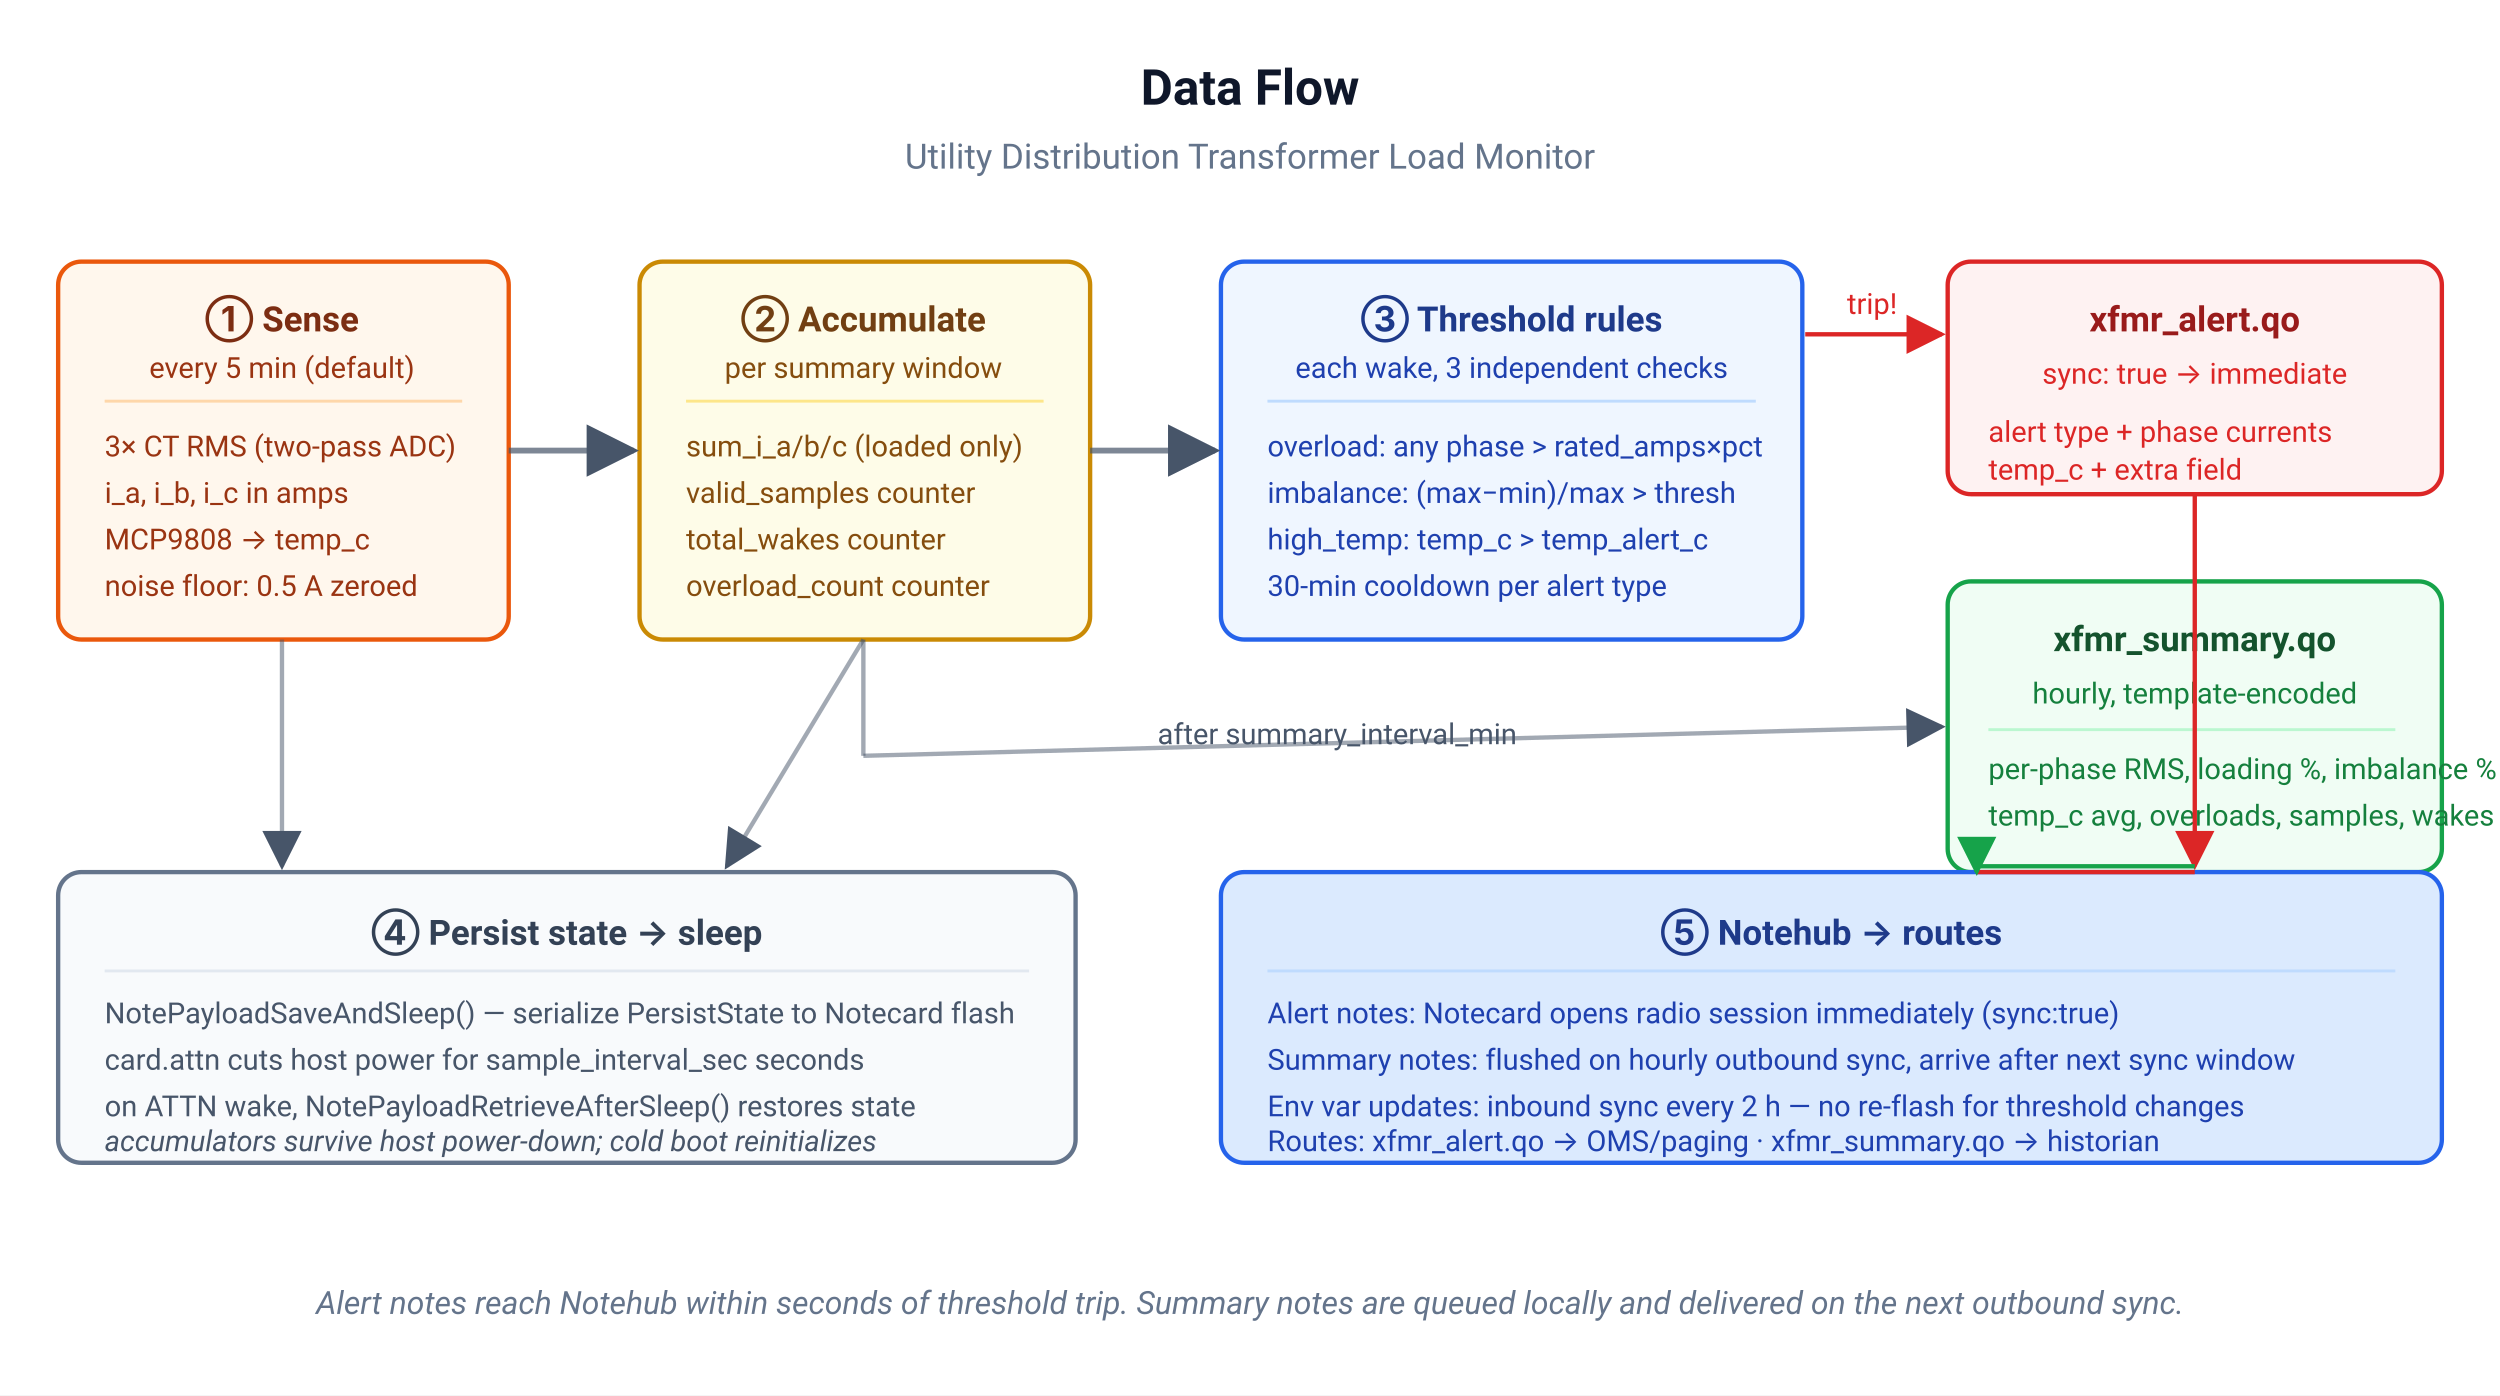
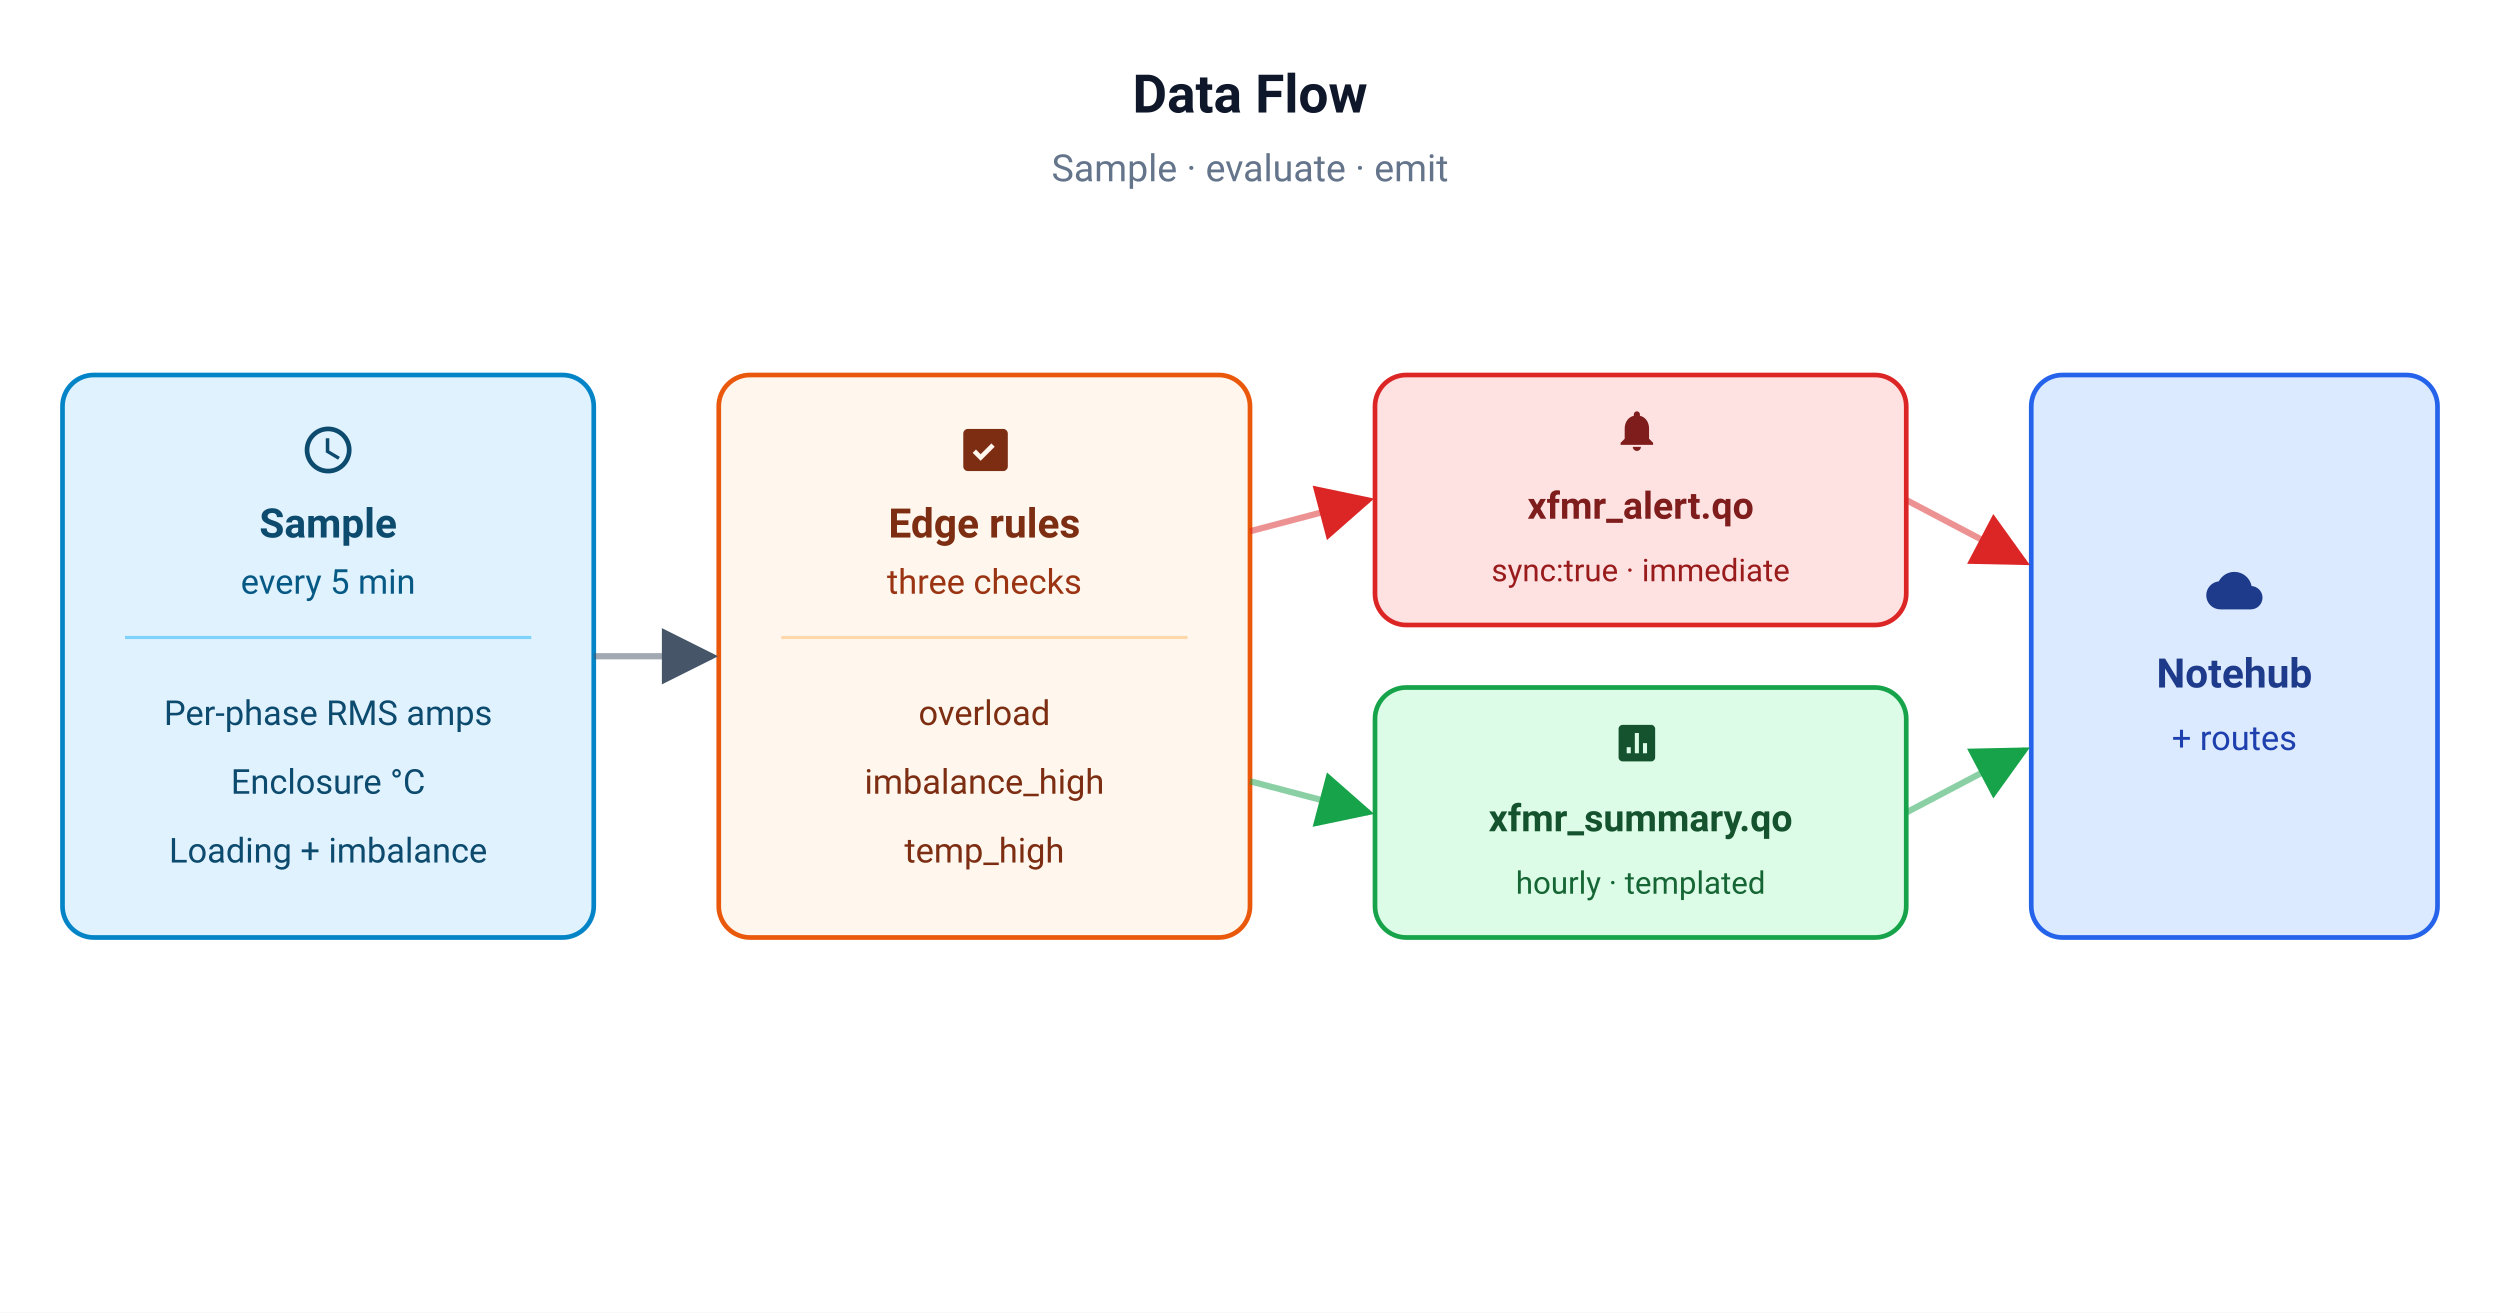
- <svg xmlns="http://www.w3.org/2000/svg" viewBox="0 0 860 480" width="860" font-family="-apple-system,BlinkMacSystemFont,'Segoe UI',Roboto,sans-serif">
+ <svg xmlns="http://www.w3.org/2000/svg" viewBox="0 0 800 420" width="800" font-family="-apple-system,BlinkMacSystemFont,'Segoe UI',Roboto,sans-serif">
  <defs>
    <marker id="ar-gray" viewBox="0 0 10 10" refX="9" refY="5" markerWidth="9" markerHeight="9" orient="auto-start-reverse">
      <path d="M0,0 L10,5 L0,10 z" fill="#475569" />
    </marker>
    <marker id="ar-red" viewBox="0 0 10 10" refX="9" refY="5" markerWidth="9" markerHeight="9" orient="auto-start-reverse">
      <path d="M0,0 L10,5 L0,10 z" fill="#dc2626" />
    </marker>
-     <marker id="ar-blue" viewBox="0 0 10 10" refX="9" refY="5" markerWidth="9" markerHeight="9" orient="auto-start-reverse">
-       <path d="M0,0 L10,5 L0,10 z" fill="#2563eb" />
-     </marker>
    <marker id="ar-green" viewBox="0 0 10 10" refX="9" refY="5" markerWidth="9" markerHeight="9" orient="auto-start-reverse">
      <path d="M0,0 L10,5 L0,10 z" fill="#16a34a" />
    </marker>
  </defs>
-   <rect width="860" height="480" fill="#ffffff" />
-   <text x="430" y="36" text-anchor="middle" font-size="17" font-weight="700" fill="#0f172a">Data Flow</text>
-   <text x="430" y="58" text-anchor="middle" font-size="12" fill="#64748b">Utility Distribution Transformer Load Monitor</text>
-   <rect x="20" y="90" width="155" height="130" rx="8" fill="#fff7ed" stroke="#ea580c" stroke-width="1.5" />
-   <text x="97" y="114" text-anchor="middle" font-size="12" font-weight="700" fill="#7c2d12">① Sense</text>
-   <text x="97" y="130" text-anchor="middle" font-size="10" fill="#9a3412">every 5 min (default)</text>
-   <line x1="36" y1="138" x2="159" y2="138" stroke="#fed7aa" stroke-width="1" />
-   <g font-size="10" fill="#9a3412">
-     <text x="36" y="157">3× CT RMS (two-pass ADC)</text>
-     <text x="36" y="173">i_a, i_b, i_c in amps</text>
-     <text x="36" y="189">MCP9808 → temp_c</text>
-     <text x="36" y="205">noise floor: 0.5 A zeroed</text>
+   <rect width="800" height="420" fill="#ffffff" />
+   <text x="400" y="36" text-anchor="middle" font-size="17" font-weight="700" fill="#0f172a">Data Flow</text>
+   <text x="400" y="58" text-anchor="middle" font-size="12" fill="#64748b">Sample · evaluate · emit</text>
+   <rect x="20" y="120" width="170" height="180" rx="10" fill="#e0f2fe" stroke="#0284c7" stroke-width="1.5" />
+   <g transform="translate(96,135) scale(0.75)" fill="#0c4a6e">
+     <path d="M11.99 2C6.47 2 2 6.48 2 12s4.47 10 9.99 10C17.52 22 22 17.52 22 12S17.52 2 11.99 2zM12 20c-4.42 0-8-3.58-8-8s3.58-8 8-8 8 3.58 8 8-3.58 8-8 8zm.5-13H11v6l5.25 3.15.75-1.23-4.5-2.67V7z" />
  </g>
-   <rect x="220" y="90" width="155" height="130" rx="8" fill="#fefce8" stroke="#ca8a04" stroke-width="1.5" />
-   <text x="297" y="114" text-anchor="middle" font-size="12" font-weight="700" fill="#713f12">② Accumulate</text>
-   <text x="297" y="130" text-anchor="middle" font-size="10" fill="#854d0e">per summary window</text>
-   <line x1="236" y1="138" x2="359" y2="138" stroke="#fde68a" stroke-width="1" />
-   <g font-size="10" fill="#854d0e">
-     <text x="236" y="157">sum_i_a/b/c (loaded only)</text>
-     <text x="236" y="173">valid_samples counter</text>
-     <text x="236" y="189">total_wakes counter</text>
-     <text x="236" y="205">overload_count counter</text>
+   <text x="105" y="172" text-anchor="middle" font-size="13" font-weight="700" fill="#0c4a6e">Sample</text>
+   <text x="105" y="190" text-anchor="middle" font-size="11" fill="#075985">every 5 min</text>
+   <line x1="40" y1="204" x2="170" y2="204" stroke="#7dd3fc" />
+   <g font-size="11" fill="#0c4a6e">
+     <text x="105" y="232" text-anchor="middle">Per-phase RMS amps</text>
+     <text x="105" y="254" text-anchor="middle">Enclosure °C</text>
+     <text x="105" y="276" text-anchor="middle">Loading + imbalance</text>
  </g>
-   <rect x="420" y="90" width="200" height="130" rx="8" fill="#eff6ff" stroke="#2563eb" stroke-width="1.5" />
-   <text x="520" y="114" text-anchor="middle" font-size="12" font-weight="700" fill="#1e3a8a">③ Threshold rules</text>
-   <text x="520" y="130" text-anchor="middle" font-size="10" fill="#1e40af">each wake, 3 independent checks</text>
-   <line x1="436" y1="138" x2="604" y2="138" stroke="#bfdbfe" stroke-width="1" />
-   <g font-size="10" fill="#1e40af">
-     <text x="436" y="157">overload: any phase &gt; rated_amps×pct</text>
-     <text x="436" y="173">imbalance: (max−min)/max &gt; thresh</text>
-     <text x="436" y="189">high_temp: temp_c &gt; temp_alert_c</text>
-     <text x="436" y="205">30-min cooldown per alert type</text>
+   <rect x="230" y="120" width="170" height="180" rx="10" fill="#fff7ed" stroke="#ea580c" stroke-width="1.5" />
+   <g transform="translate(306,135) scale(0.75)" fill="#7c2d12">
+     <path d="M20 3H5c-1.1 0-2 .9-2 2v14c0 1.1.9 2 2 2h15c1.1 0 2-.9 2-2V5c0-1.1-.9-2-2-2zm-9.6 13.6L7 13.2l1.4-1.4 2 2 4.6-4.6 1.4 1.4-6 6z" />
  </g>
-   <line x1="175" y1="155" x2="218" y2="155" stroke="#475569" stroke-opacity="0.7" stroke-width="2" marker-end="url(#ar-gray)" />
-   <line x1="375" y1="155" x2="418" y2="155" stroke="#475569" stroke-opacity="0.7" stroke-width="2" marker-end="url(#ar-gray)" />
-   <rect x="670" y="90" width="170" height="80" rx="8" fill="#fef2f2" stroke="#dc2626" stroke-width="1.5" />
-   <text x="755" y="114" text-anchor="middle" font-size="12" font-weight="700" fill="#991b1b">xfmr_alert.qo</text>
-   <text x="755" y="132" text-anchor="middle" font-size="10" fill="#dc2626">sync: true → immediate</text>
-   <g font-size="10" fill="#dc2626">
-     <text x="684" y="152">alert type + phase currents</text>
-     <text x="684" y="165">temp_c + extra field</text>
+   <text x="315" y="172" text-anchor="middle" font-size="13" font-weight="700" fill="#7c2d12">Edge rules</text>
+   <text x="315" y="190" text-anchor="middle" font-size="11" fill="#9a3412">three checks</text>
+   <line x1="250" y1="204" x2="380" y2="204" stroke="#fed7aa" />
+   <g font-size="11" fill="#7c2d12">
+     <text x="315" y="232" text-anchor="middle">overload</text>
+     <text x="315" y="254" text-anchor="middle">imbalance_high</text>
+     <text x="315" y="276" text-anchor="middle">temp_high</text>
  </g>
-   <line x1="621" y1="115" x2="668" y2="115" stroke="#dc2626" stroke-width="1.5" marker-end="url(#ar-red)" />
-   <text x="644" y="108" text-anchor="middle" font-size="10" fill="#dc2626">trip!</text>
-   <rect x="670" y="200" width="170" height="100" rx="8" fill="#f0fdf4" stroke="#16a34a" stroke-width="1.5" />
-   <text x="755" y="224" text-anchor="middle" font-size="12" font-weight="700" fill="#14532d">xfmr_summary.qo</text>
-   <text x="755" y="242" text-anchor="middle" font-size="10" fill="#15803d">hourly, template-encoded</text>
-   <line x1="684" y1="251" x2="824" y2="251" stroke="#bbf7d0" stroke-width="1" />
-   <g font-size="10" fill="#15803d">
-     <text x="684" y="268">per-phase RMS, loading %, imbalance %</text>
-     <text x="684" y="284">temp_c avg, overloads, samples, wakes</text>
+   <rect x="440" y="120" width="170" height="80" rx="10" fill="#fee2e2" stroke="#dc2626" stroke-width="1.5" />
+   <g transform="translate(516,130) scale(0.65)" fill="#7f1d1d">
+     <path d="M12 22c1.1 0 2-.9 2-2h-4c0 1.1.89 2 2 2zm6-6v-5c0-3.07-1.63-5.64-4.5-6.32V4c0-.83-.67-1.5-1.5-1.5s-1.5.67-1.5 1.5v.68C7.64 5.36 6 7.92 6 11v5l-2 2v1h16v-1l-2-2z" />
  </g>
-   <line x1="297" y1="220" x2="297" y2="260" stroke="#475569" stroke-opacity="0.5" stroke-width="1.5" />
-   <line x1="297" y1="260" x2="668" y2="250" stroke="#475569" stroke-opacity="0.5" stroke-width="1.5" marker-end="url(#ar-gray)" />
-   <text x="460" y="256" text-anchor="middle" font-size="10" fill="#475569">after summary_interval_min</text>
-   <rect x="20" y="300" width="350" height="100" rx="8" fill="#f8fafc" stroke="#64748b" stroke-width="1.5" />
-   <text x="195" y="325" text-anchor="middle" font-size="12" font-weight="700" fill="#334155">④ Persist state → sleep</text>
-   <line x1="36" y1="334" x2="354" y2="334" stroke="#e2e8f0" stroke-width="1" />
-   <g font-size="10" fill="#475569">
-     <text x="36" y="352">NotePayloadSaveAndSleep() — serialize PersistState to Notecard flash</text>
-     <text x="36" y="368">card.attn cuts host power for sample_interval_sec seconds</text>
-     <text x="36" y="384">on ATTN wake, NotePayloadRetrieveAfterSleep() restores state</text>
-     <text x="36" y="396" font-style="italic">accumulators survive host power-down; cold boot reinitializes</text>
+   <text x="525" y="166" text-anchor="middle" font-size="12" font-weight="700" fill="#7f1d1d">xfmr_alert.qo</text>
+   <text x="525" y="186" text-anchor="middle" font-size="10" fill="#991b1b">sync:true · immediate</text>
+   <rect x="440" y="220" width="170" height="80" rx="10" fill="#dcfce7" stroke="#16a34a" stroke-width="1.5" />
+   <g transform="translate(516,230) scale(0.65)" fill="#14532d">
+     <path d="M19 3H5c-1.1 0-2 .9-2 2v14c0 1.1.9 2 2 2h14c1.1 0 2-.9 2-2V5c0-1.1-.9-2-2-2zM7 17v-3h2v3H7zm4 0V7h2v10h-2zm4 0v-5h2v5h-2z" />
  </g>
-   <line x1="97" y1="220" x2="97" y2="298" stroke="#475569" stroke-opacity="0.5" stroke-width="1.5" marker-end="url(#ar-gray)" />
-   <line x1="297" y1="220" x2="250" y2="298" stroke="#475569" stroke-opacity="0.5" stroke-width="1.5" marker-end="url(#ar-gray)" />
-   <rect x="420" y="300" width="420" height="100" rx="8" fill="#dbeafe" stroke="#2563eb" stroke-width="1.5" />
-   <text x="630" y="325" text-anchor="middle" font-size="12" font-weight="700" fill="#1e3a8a">⑤ Notehub → routes</text>
-   <line x1="436" y1="334" x2="824" y2="334" stroke="#bfdbfe" stroke-width="1" />
-   <g font-size="10" fill="#1e40af">
-     <text x="436" y="352">Alert notes: Notecard opens radio session immediately (sync:true)</text>
-     <text x="436" y="368">Summary notes: flushed on hourly outbound sync, arrive after next sync window</text>
-     <text x="436" y="384">Env var updates: inbound sync every 2 h — no re-flash for threshold changes</text>
-     <text x="436" y="396">Routes: xfmr_alert.qo → OMS/paging · xfmr_summary.qo → historian</text>
+   <text x="525" y="266" text-anchor="middle" font-size="12" font-weight="700" fill="#14532d">xfmr_summary.qo</text>
+   <text x="525" y="286" text-anchor="middle" font-size="10" fill="#166534">hourly · templated</text>
+   <rect x="650" y="120" width="130" height="180" rx="10" fill="#dbeafe" stroke="#2563eb" stroke-width="1.5" />
+   <g transform="translate(706,180) scale(0.75)" fill="#1e3a8a">
+     <path d="M19.35 10.04C18.67 6.59 15.64 4 12 4 9.11 4 6.6 5.64 5.35 8.04 2.34 8.36 0 10.91 0 14c0 3.31 2.69 6 6 6h13c2.76 0 5-2.24 5-5 0-2.64-2.05-4.78-4.65-4.96z" />
  </g>
-   <line x1="755" y1="170" x2="755" y2="298" stroke="#dc2626" stroke-width="1.5" marker-end="url(#ar-red)" />
-   <line x1="755" y1="300" x2="680" y2="300" stroke="#dc2626" stroke-width="1.5" />
-   <line x1="755" y1="300" x2="755" y2="298" stroke="#dc2626" stroke-width="0" />
-   <line x1="755" y1="298" x2="680" y2="298" stroke="#16a34a" stroke-width="1.5" />
-   <line x1="680" y1="298" x2="680" y2="300" stroke="#16a34a" stroke-width="1.5" marker-end="url(#ar-green)" />
-   <text x="430" y="452" text-anchor="middle" font-size="11" fill="#64748b" font-style="italic">Alert notes reach Notehub within seconds of threshold trip. Summary notes are queued locally and delivered on the next outbound sync.</text>
+   <text x="715" y="220" text-anchor="middle" font-size="13" font-weight="700" fill="#1e3a8a">Notehub</text>
+   <text x="715" y="240" text-anchor="middle" font-size="11" fill="#1e40af">+ routes</text>
+   <line x1="190" y1="210" x2="228" y2="210" stroke="#475569" stroke-opacity="0.5" stroke-width="2" marker-end="url(#ar-gray)" />
+   <line x1="400" y1="170" x2="438" y2="160" stroke="#dc2626" stroke-opacity="0.5" stroke-width="2" marker-end="url(#ar-red)" />
+   <line x1="400" y1="250" x2="438" y2="260" stroke="#16a34a" stroke-opacity="0.5" stroke-width="2" marker-end="url(#ar-green)" />
+   <line x1="610" y1="160" x2="648" y2="180" stroke="#dc2626" stroke-opacity="0.5" stroke-width="2" marker-end="url(#ar-red)" />
+   <line x1="610" y1="260" x2="648" y2="240" stroke="#16a34a" stroke-opacity="0.5" stroke-width="2" marker-end="url(#ar-green)" />
</svg>
